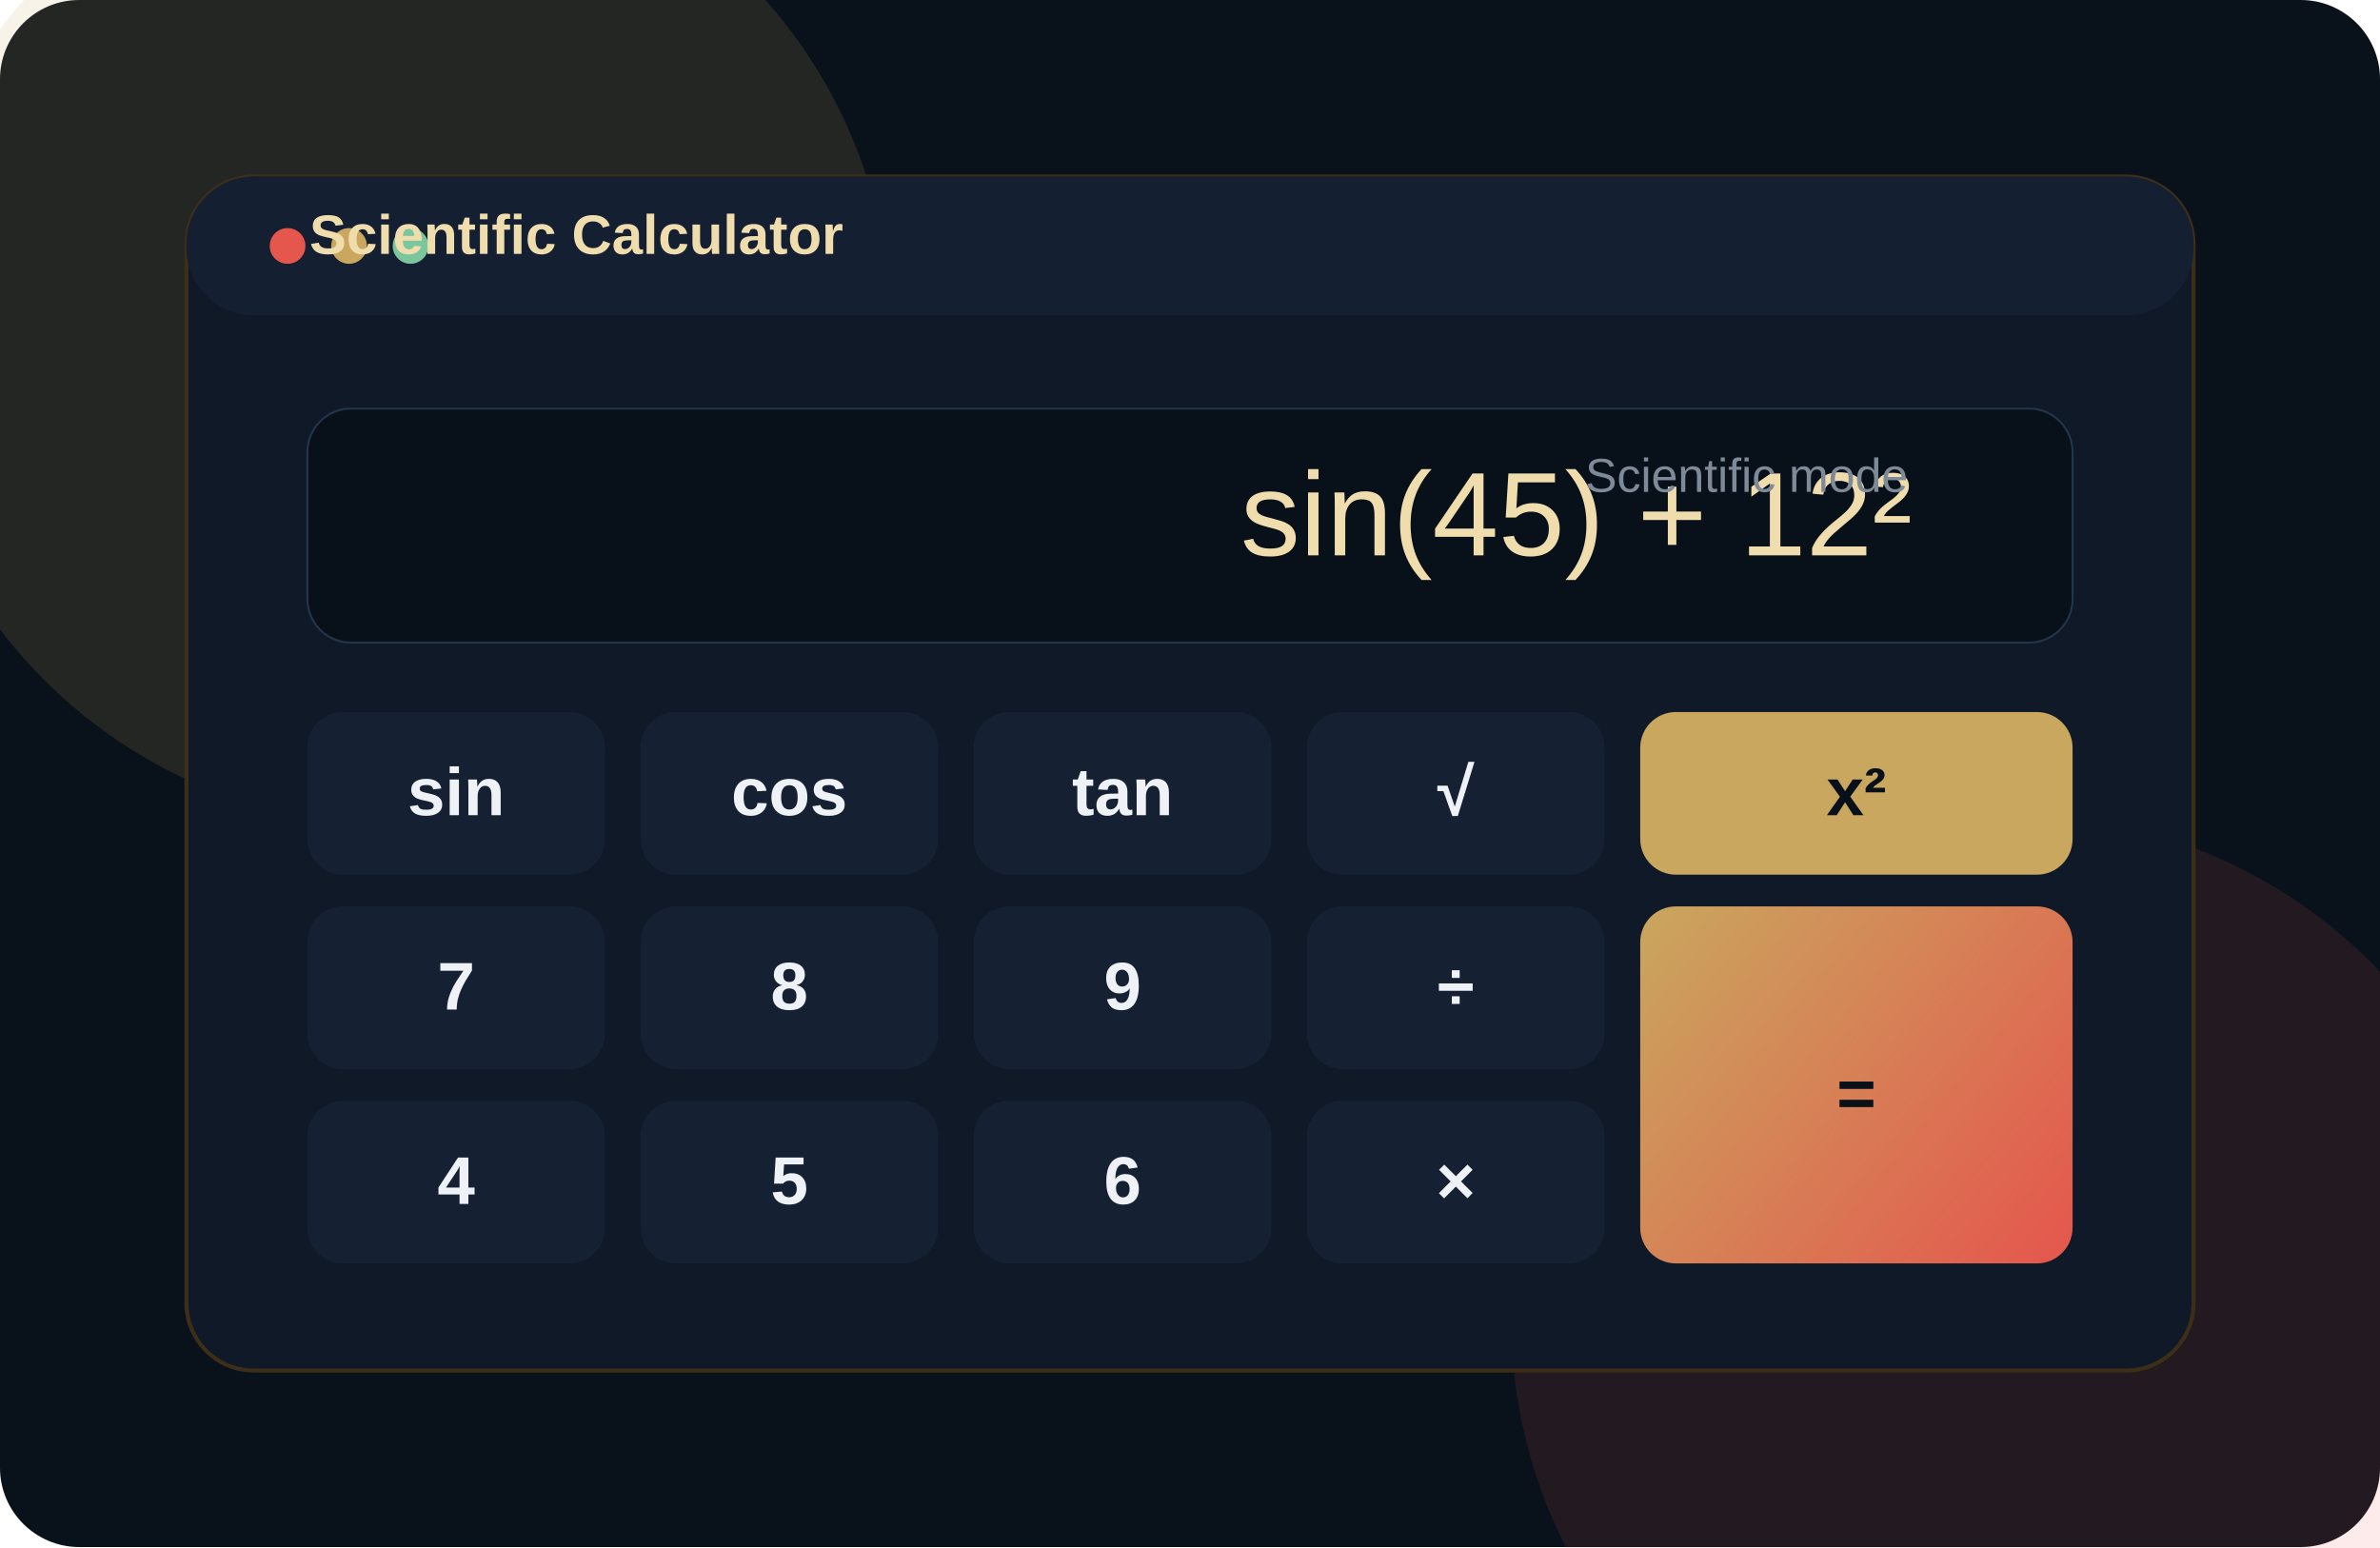
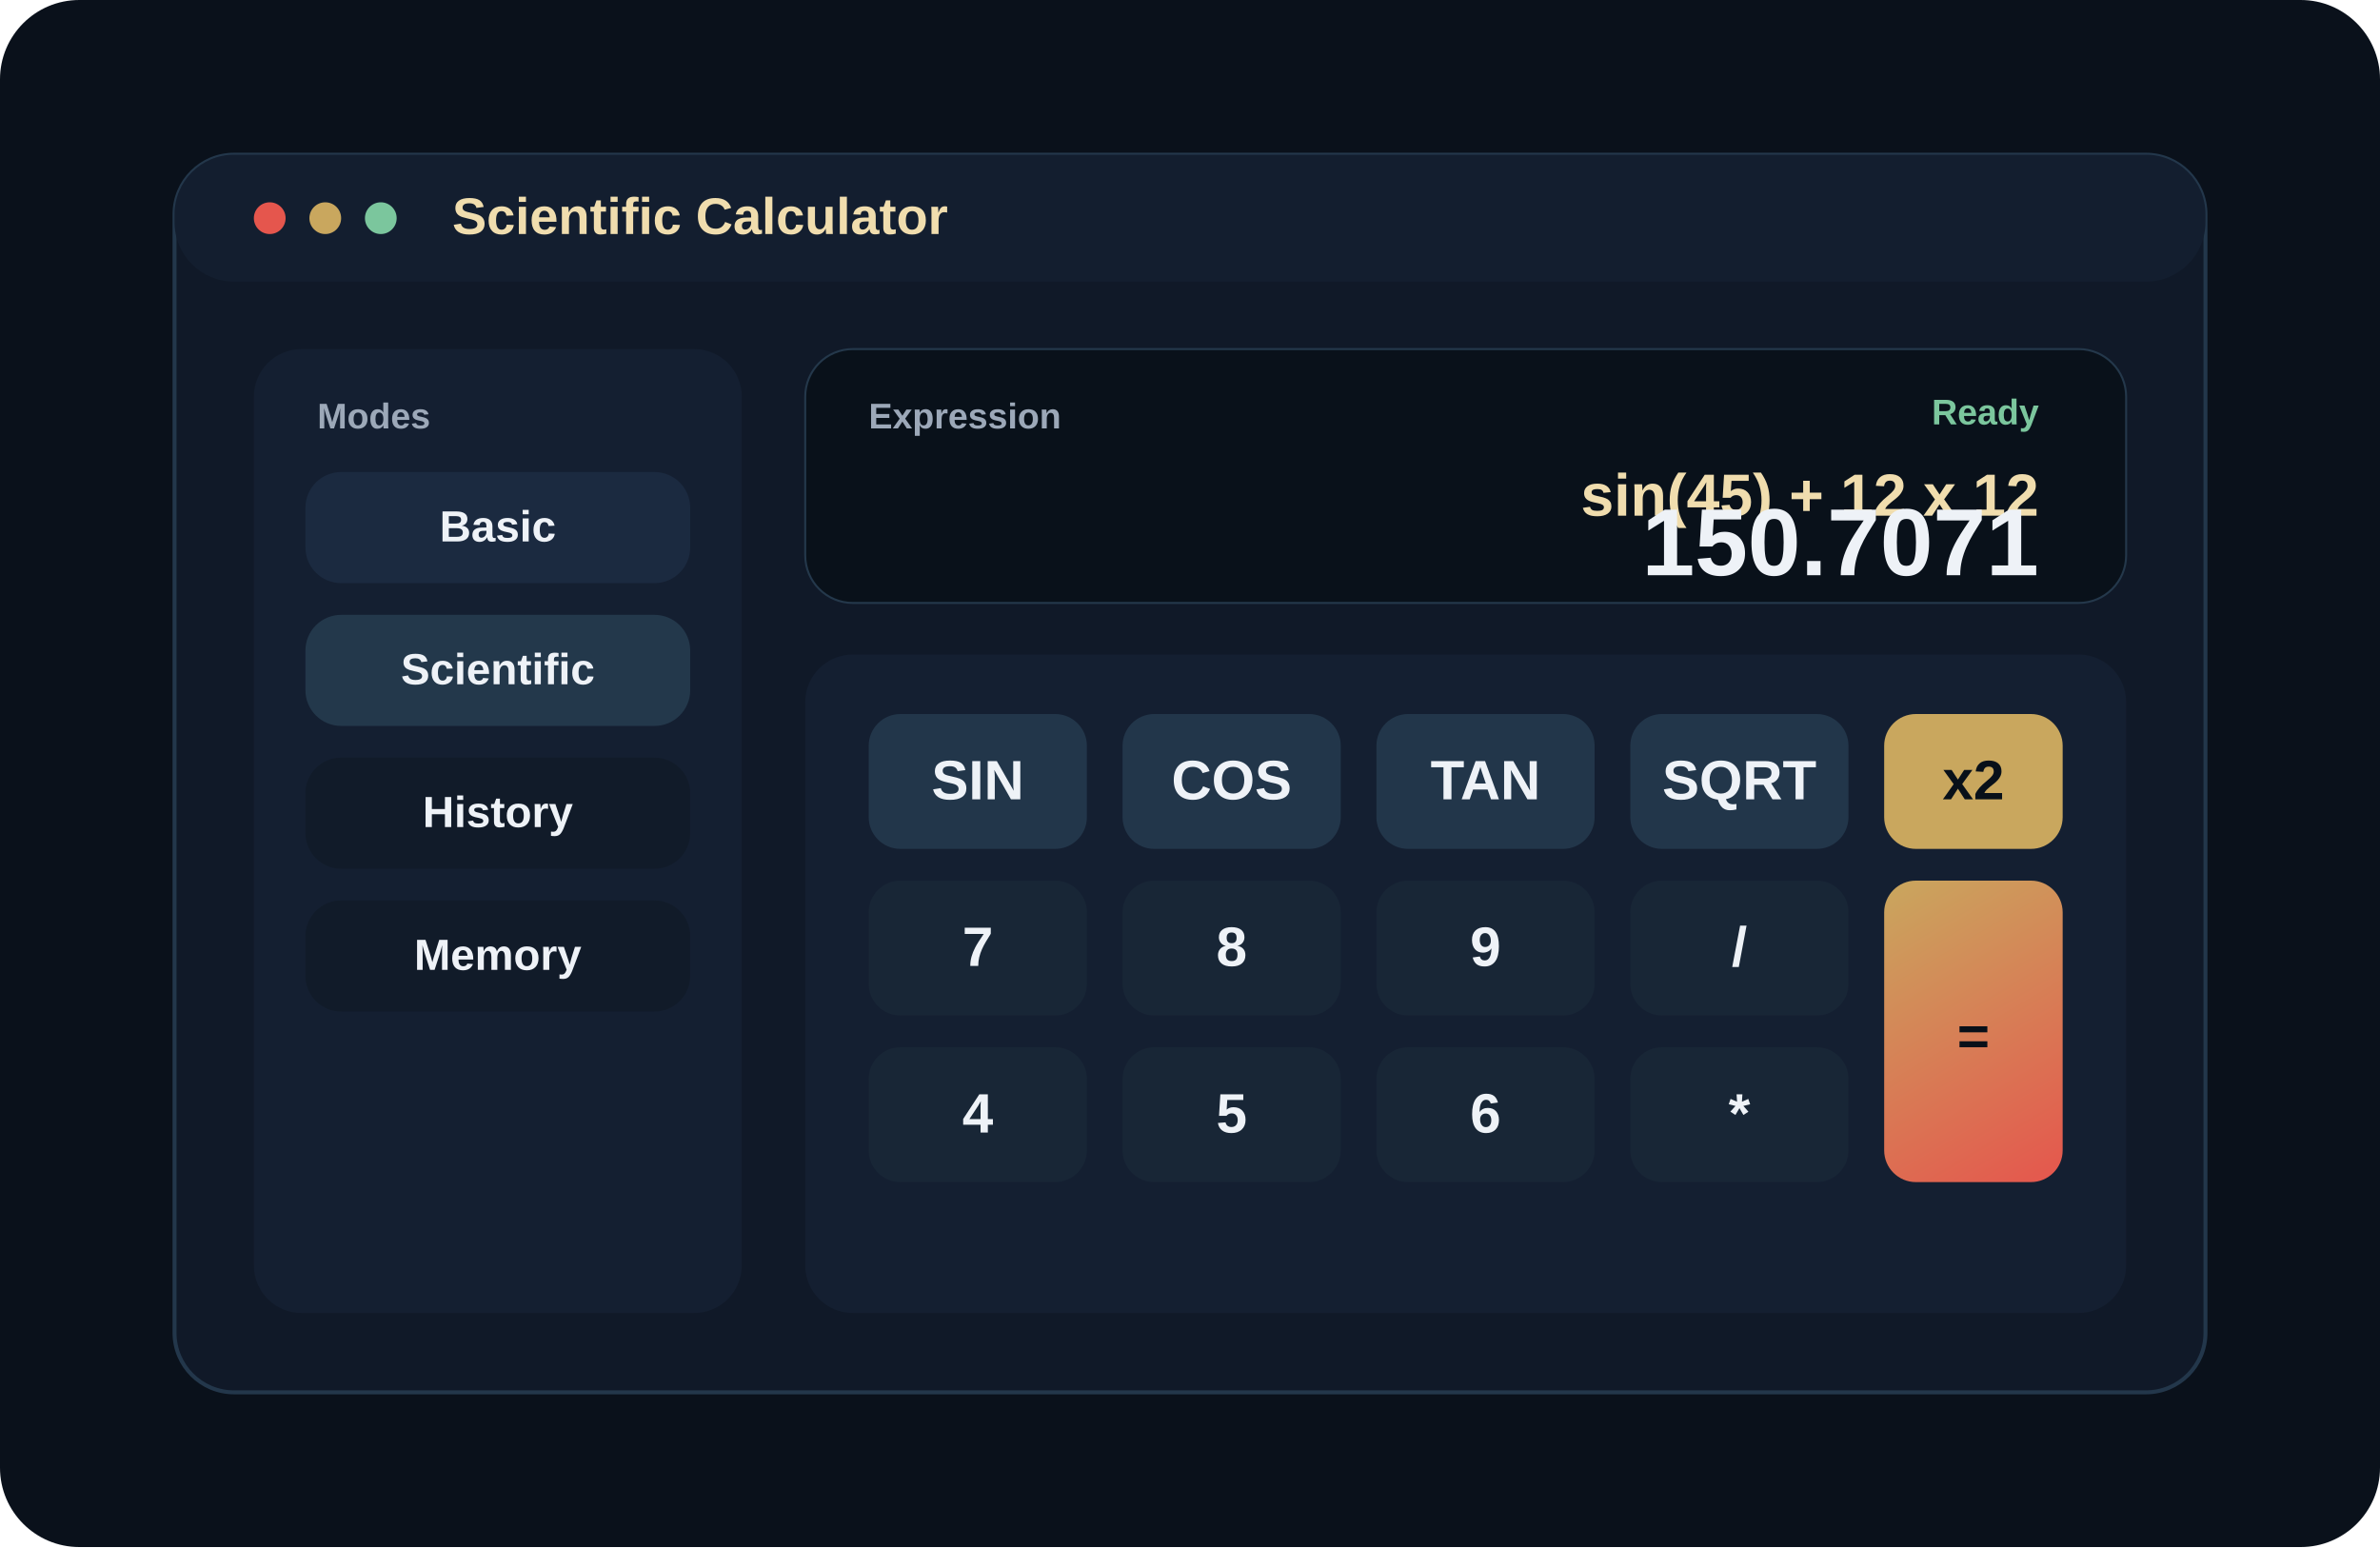
<svg xmlns="http://www.w3.org/2000/svg" width="1200" height="780" viewBox="0 0 1200 780" fill="none">
-   <rect width="1200" height="780" rx="40" fill="#09111B" />
-   <circle cx="199" cy="166" r="250" fill="#C9A75E" fill-opacity="0.14" />
-   <circle cx="1016" cy="665" r="254" fill="#E5564D" fill-opacity="0.12" />
-   <rect x="94" y="89" width="1012" height="602" rx="34" fill="#101928" stroke="#3D2E18" stroke-width="2" />
-   <rect x="94" y="89" width="1012" height="70" rx="34" fill="#141F31" />
-   <circle cx="145" cy="124" r="9" fill="#E5564D" />
-   <circle cx="176" cy="124" r="9" fill="#C9A75E" />
-   <circle cx="207" cy="124" r="9" fill="#7BC69D" />
-   <rect x="155" y="206" width="890" height="118" rx="22" fill="#081019" stroke="#22354A" />
-   <text x="964" y="280" fill="#F0DDAD" font-family="Arial, sans-serif" font-size="60" text-anchor="end">sin(45) + 12²</text>
-   <text x="962" y="248" fill="#7F8A99" font-family="Arial, sans-serif" font-size="24" text-anchor="end">Scientific mode</text>
+   <rect width="1200" height="780" rx="40" fill="#0A111B" />
+   <rect x="88" y="78" width="1024" height="624" rx="30" fill="#101928" stroke="#23374B" stroke-width="2" />
+   <rect x="88" y="78" width="1024" height="64" rx="30" fill="#131E2F" />
+   <circle cx="136" cy="110" r="8" fill="#E5564D" />
+   <circle cx="164" cy="110" r="8" fill="#C9A75E" />
+   <circle cx="192" cy="110" r="8" fill="#7BC69D" />
+   <text x="228" y="118" fill="#F0DDAE" font-family="Arial, sans-serif" font-size="26" font-weight="700">Scientific Calculator</text>
+   <rect x="128" y="176" width="246" height="486" rx="24" fill="#141F31" />
+   <text x="160" y="216" fill="#9CA8B8" font-family="Arial, sans-serif" font-size="18" font-weight="700">Modes</text>
+   <rect x="154" y="238" width="194" height="56" rx="18" fill="#1B2A40" />
+   <rect x="154" y="310" width="194" height="56" rx="18" fill="#23384B" />
+   <rect x="154" y="382" width="194" height="56" rx="18" fill="#111B29" />
+   <rect x="154" y="454" width="194" height="56" rx="18" fill="#111B29" />
+   <g fill="#EEF2F7" font-family="Arial, sans-serif" font-size="22" font-weight="700">
+     <text x="251" y="273" text-anchor="middle">Basic</text>
+     <text x="251" y="345" text-anchor="middle">Scientific</text>
+     <text x="251" y="417" text-anchor="middle">History</text>
+     <text x="251" y="489" text-anchor="middle">Memory</text>
+   </g>
+   <rect x="406" y="176" width="666" height="128" rx="24" fill="#09111A" stroke="#24384B" />
+   <text x="438" y="216" fill="#9CA8B8" font-family="Arial, sans-serif" font-size="18" font-weight="700">Expression</text>
+   <text x="1028" y="214" fill="#7BC69D" font-family="Arial, sans-serif" font-size="18" font-weight="700" text-anchor="end">Ready</text>
+   <text x="1028" y="260" fill="#F0DDAE" font-family="Arial, sans-serif" font-size="30" font-weight="700" text-anchor="end">sin(45) + 12 x 12</text>
+   <text x="1028" y="290" fill="#EEF2F7" font-family="Arial, sans-serif" font-size="48" font-weight="700" text-anchor="end">150.7071</text>
+   <rect x="406" y="330" width="666" height="332" rx="24" fill="#141F31" />
  <g>
-     <rect x="155" y="359" width="150" height="82" rx="18" fill="#152132" />
-     <rect x="323" y="359" width="150" height="82" rx="18" fill="#152132" />
-     <rect x="491" y="359" width="150" height="82" rx="18" fill="#152132" />
-     <rect x="659" y="359" width="150" height="82" rx="18" fill="#152132" />
-     <rect x="827" y="359" width="218" height="82" rx="18" fill="#C9A75E" />
-     <rect x="155" y="457" width="150" height="82" rx="18" fill="#152132" />
-     <rect x="323" y="457" width="150" height="82" rx="18" fill="#152132" />
-     <rect x="491" y="457" width="150" height="82" rx="18" fill="#152132" />
-     <rect x="659" y="457" width="150" height="82" rx="18" fill="#152132" />
-     <rect x="827" y="457" width="218" height="180" rx="18" fill="url(#accentCalc)" />
-     <rect x="155" y="555" width="150" height="82" rx="18" fill="#152132" />
-     <rect x="323" y="555" width="150" height="82" rx="18" fill="#152132" />
-     <rect x="491" y="555" width="150" height="82" rx="18" fill="#152132" />
-     <rect x="659" y="555" width="150" height="82" rx="18" fill="#152132" />
+     <rect x="438" y="360" width="110" height="68" rx="16" fill="#22364A" />
+     <rect x="566" y="360" width="110" height="68" rx="16" fill="#22364A" />
+     <rect x="694" y="360" width="110" height="68" rx="16" fill="#22364A" />
+     <rect x="822" y="360" width="110" height="68" rx="16" fill="#22364A" />
+     <rect x="950" y="360" width="90" height="68" rx="16" fill="#C9A75E" />
+     <rect x="438" y="444" width="110" height="68" rx="16" fill="#182636" />
+     <rect x="566" y="444" width="110" height="68" rx="16" fill="#182636" />
+     <rect x="694" y="444" width="110" height="68" rx="16" fill="#182636" />
+     <rect x="822" y="444" width="110" height="68" rx="16" fill="#182636" />
+     <rect x="950" y="444" width="90" height="152" rx="16" fill="url(#calcAccent)" />
+     <rect x="438" y="528" width="110" height="68" rx="16" fill="#182636" />
+     <rect x="566" y="528" width="110" height="68" rx="16" fill="#182636" />
+     <rect x="694" y="528" width="110" height="68" rx="16" fill="#182636" />
+     <rect x="822" y="528" width="110" height="68" rx="16" fill="#182636" />
  </g>
-   <g fill="#EEF2F7" font-family="Arial, sans-serif" font-size="34" font-weight="700">
-     <text x="230" y="411" text-anchor="middle">sin</text>
-     <text x="398" y="411" text-anchor="middle">cos</text>
-     <text x="566" y="411" text-anchor="middle">tan</text>
-     <text x="734" y="411" text-anchor="middle">√</text>
-     <text x="936" y="411" text-anchor="middle" fill="#081019">x²</text>
-     <text x="230" y="509" text-anchor="middle">7</text>
-     <text x="398" y="509" text-anchor="middle">8</text>
-     <text x="566" y="509" text-anchor="middle">9</text>
-     <text x="734" y="509" text-anchor="middle">÷</text>
-     <text x="230" y="607" text-anchor="middle">4</text>
-     <text x="398" y="607" text-anchor="middle">5</text>
-     <text x="566" y="607" text-anchor="middle">6</text>
-     <text x="734" y="607" text-anchor="middle">×</text>
-     <text x="936" y="563" text-anchor="middle" fill="#081019">=</text>
+   <g fill="#EEF2F7" font-family="Arial, sans-serif" font-size="28" font-weight="700">
+     <text x="493" y="403" text-anchor="middle">SIN</text>
+     <text x="621" y="403" text-anchor="middle">COS</text>
+     <text x="749" y="403" text-anchor="middle">TAN</text>
+     <text x="877" y="403" text-anchor="middle">SQRT</text>
+     <text x="995" y="403" text-anchor="middle" fill="#081019">x2</text>
+     <text x="493" y="487" text-anchor="middle">7</text>
+     <text x="621" y="487" text-anchor="middle">8</text>
+     <text x="749" y="487" text-anchor="middle">9</text>
+     <text x="877" y="487" text-anchor="middle">/</text>
+     <text x="493" y="571" text-anchor="middle">4</text>
+     <text x="621" y="571" text-anchor="middle">5</text>
+     <text x="749" y="571" text-anchor="middle">6</text>
+     <text x="877" y="571" text-anchor="middle">*</text>
+     <text x="995" y="532" text-anchor="middle" fill="#081019">=</text>
  </g>
-   <text x="156" y="128" fill="#F0DDAD" font-family="Arial, sans-serif" font-size="28" font-weight="700">Scientific Calculator</text>
  <defs>
-     <linearGradient id="accentCalc" x1="827" y1="457" x2="1045" y2="637" gradientUnits="userSpaceOnUse">
+     <linearGradient id="calcAccent" x1="950" y1="444" x2="1040" y2="596" gradientUnits="userSpaceOnUse">
      <stop stop-color="#C9A75E" />
      <stop offset="1" stop-color="#E5564D" />
    </linearGradient>
  </defs>
</svg>
